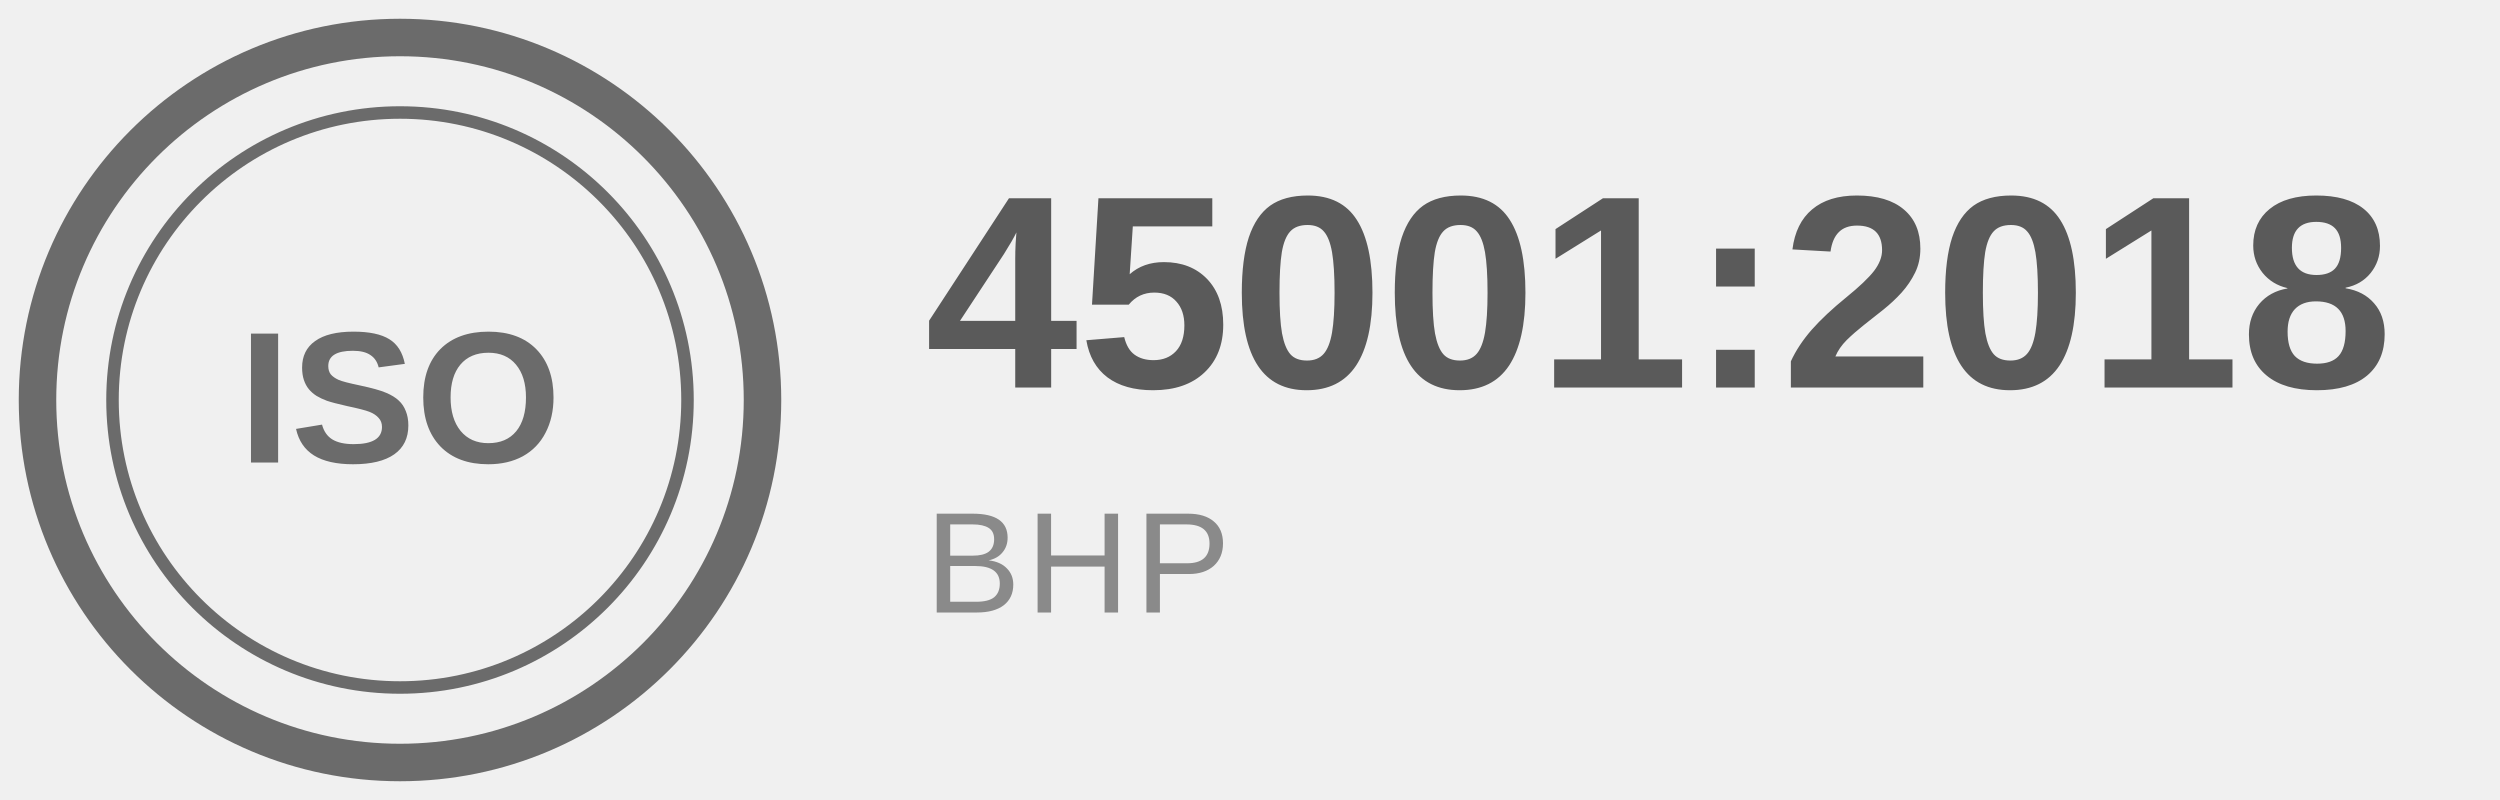
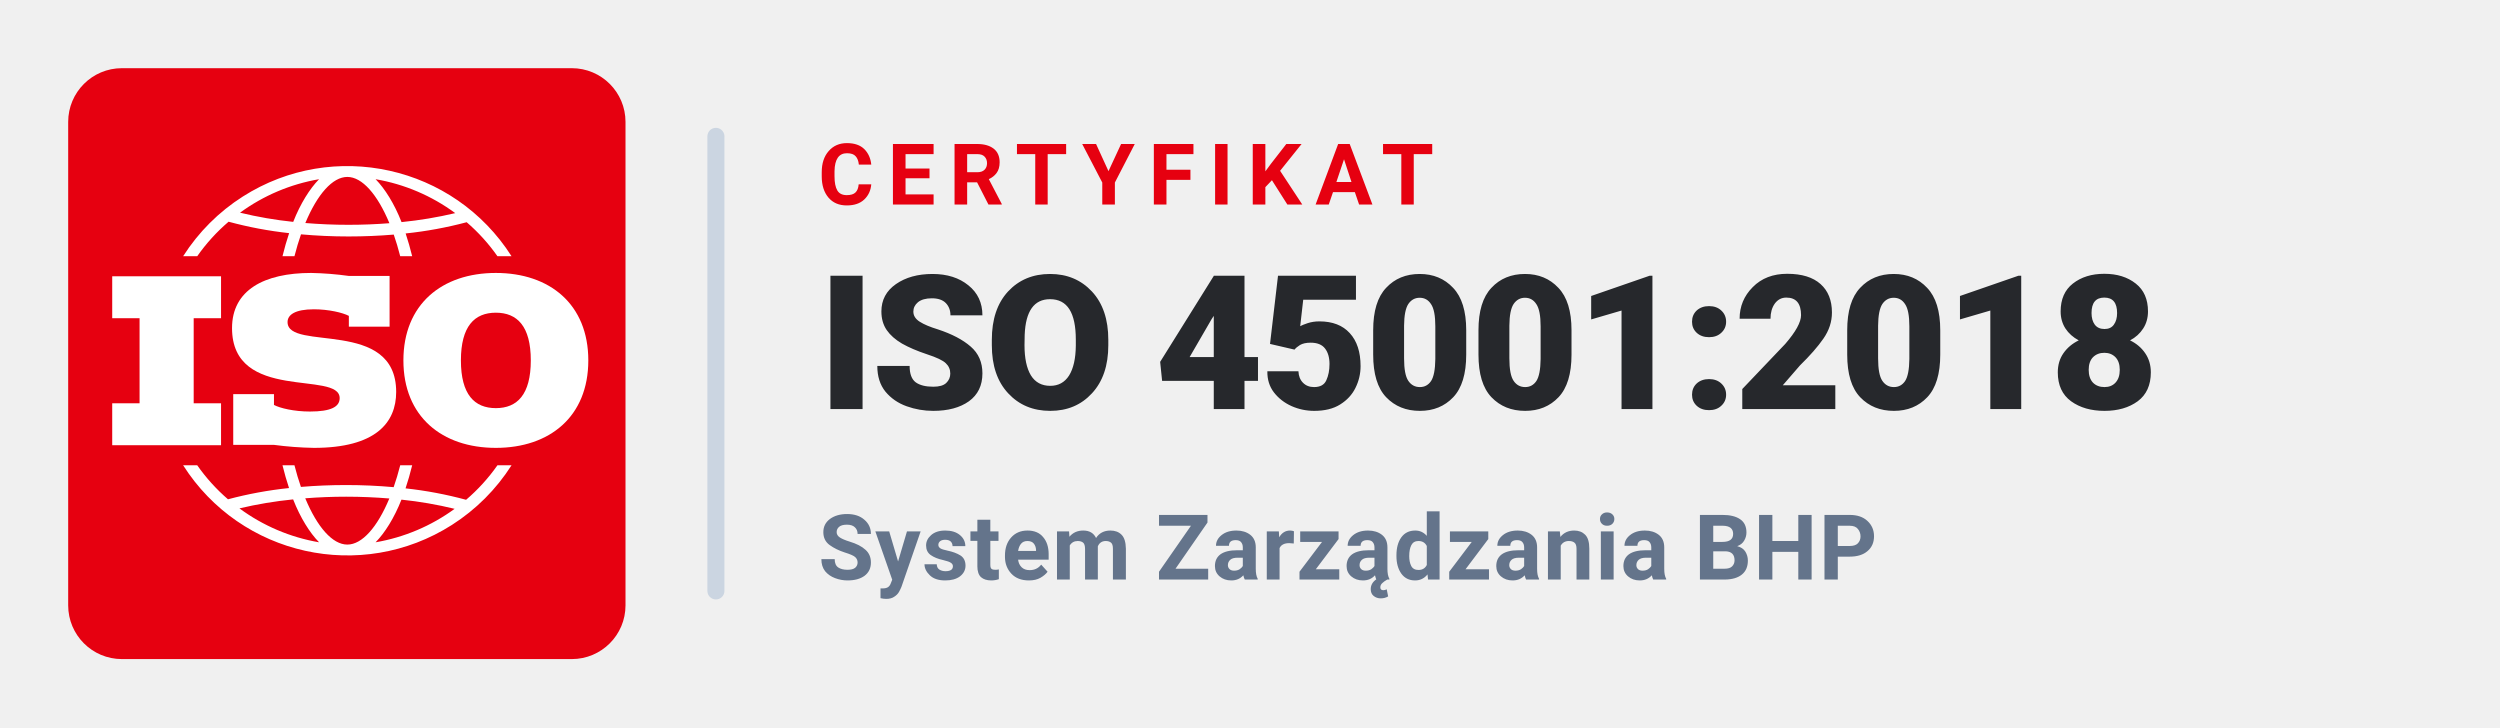
- <svg xmlns="http://www.w3.org/2000/svg" viewBox="0 0 200 64" width="200" height="64" role="img" aria-label="45001:2018 BHP">
-   <circle cx="32" cy="32" r="29" fill="none" stroke="#6b6b6b" stroke-width="3" />
-   <circle cx="32" cy="32" r="23" fill="none" stroke="#6b6b6b" stroke-width="1" />
-   <text x="32" y="37" text-anchor="middle" font-family="Arial, Helvetica, sans-serif" font-weight="700" font-size="15" fill="#6b6b6b">ISO</text>
-   <text x="74" y="31" font-family="Arial, Helvetica, sans-serif" font-weight="700" font-size="22" fill="#5a5a5a">45001:2018</text>
-   <text x="74" y="49" font-family="Arial, Helvetica, sans-serif" font-size="11.5" letter-spacing="0.4" fill="#8a8a8a">BHP</text>
+ <svg xmlns="http://www.w3.org/2000/svg" viewBox="0 0 220 64" width="220" height="64" role="img" aria-label="ISO 45001:2018 - System Zarządzania BHP">
+   <g id="iso-emblem" transform="translate(6, 6) scale(0.05909)">
+     <rect width="830" height="880" rx="80" fill="#E60010" />
+     <g id="ISOGlobe">
+       <path fill="#FFF" d="M494.485,591.381c-2.98,11.608-6.23,22.526-9.757,32.583c-23.02-2.066-46.787-3.16-70.797-3.16 c-23.008,0-45.543,0.961-67.324,2.797c-3.482-9.96-6.693-20.748-9.63-32.22h-17.812c2.902,11.826,6.145,23.189,9.73,33.912 c-30.692,3.188-61.086,8.785-90.901,16.736c-17.306-14.923-32.691-31.937-45.804-50.648H171.19 c85.96,135.054,265.128,174.854,400.183,88.896c35.776-22.772,66.121-53.117,88.893-88.896h-20.989 c-13.335,19.032-29.025,36.301-46.698,51.392c-29.564-8.013-59.711-13.699-90.162-17.012c3.646-10.863,6.939-22.378,9.888-34.382 L494.485,591.381z M255.043,655.562c26.327-6.227,53.039-10.692,79.958-13.375c10.707,27.304,24.759,49.768,38.66,63.888 C330.722,698.724,290.099,681.425,255.043,655.562z M415.735,709.478c-22.02,0-44.775-25.892-62.677-68.93 c19.896-1.555,40.312-2.382,60.875-2.382c21.809,0,43.391,0.924,64.354,2.665C460.408,683.691,437.705,709.478,415.735,709.478 L415.735,709.478z M575.527,656.221c-34.857,25.493-75.151,42.56-117.719,49.854c13.842-14.059,27.84-36.396,38.522-63.522 C523.008,645.322,549.467,649.89,575.527,656.221L575.527,656.221z" />
+       <path fill="#FFF" d="M639.271,280.039h20.994c-85.965-135.056-265.136-174.851-400.188-88.885 c-35.773,22.77-66.115,53.11-88.885,88.885h20.994c13.34-19.025,29.027-36.292,46.691-51.392 c29.565,8.018,59.713,13.705,90.167,17.016c-3.649,10.871-6.938,22.373-9.884,34.375h17.814c2.981-11.604,6.229-22.524,9.76-32.584 c23.019,2.071,46.791,3.162,70.797,3.162c23.012,0,45.536-0.961,67.326-2.792c3.475,9.956,6.688,20.752,9.619,32.216h17.82 c-2.908-11.827-6.152-23.188-9.729-33.909c30.687-3.191,61.074-8.788,90.888-16.732 C610.771,244.312,626.161,261.322,639.271,280.039z M335.134,228.88c-26.674-2.78-53.132-7.348-79.195-13.671 c34.853-25.501,75.147-42.568,117.712-49.861C359.813,179.402,345.806,201.753,335.134,228.88L335.134,228.88z M417.533,233.255 c-21.805,0-43.396-0.92-64.359-2.659c17.88-42.858,40.577-68.651,62.557-68.651c22.021,0,44.775,25.9,62.672,68.931 C458.513,232.434,438.093,233.25,417.533,233.255L417.533,233.255z M496.466,229.229c-10.714-27.304-24.762-49.769-38.665-63.883 c42.939,7.352,83.563,24.65,118.615,50.518C550.093,222.091,523.383,226.557,496.466,229.229L496.466,229.229z" />
+     </g>
+     <g id="Lettering">
+       <path fill="#FFF" d="M636.921,304.947c-80.302,0-137.694,46.683-137.694,130.253c0,83.568,57.395,130.252,137.694,130.252 c80.284,0,137.687-46.684,137.687-130.252C774.605,351.63,717.205,304.947,636.921,304.947z M636.921,506.272 c-31.828,0-52.048-20.217-52.048-71.072c0-50.846,20.219-71.063,52.048-71.063c31.813,0,52.036,20.215,52.036,71.063 C688.957,486.056,668.731,506.272,636.921,506.272L636.921,506.272z" />
+       <path fill="#FFF" d="M478.651,384.943v-75.541h-60.665c-18.628-2.605-37.396-4.095-56.201-4.456 c-69.891,0-117.772,25.581-117.772,82.084c0,111.225,160.296,62.735,160.296,104.369c0,12.797-12.796,19.935-44.313,19.935 c-23.792,0-44.605-5.063-53.523-9.813v-16.064h-60.671v75.534h60.671c19.724,2.625,39.577,4.114,59.471,4.461 c91.896,0,122.522-37.464,122.522-83.261c0-110.624-161.771-59.782-161.771-104.083c0-10.712,11.002-19.034,39.248-19.034 c22.013,0,43.121,5.064,52.045,9.811v16.061L478.651,384.943L478.651,384.943z" />
+       <polygon fill="#FFF" points="65.579,499.057 65.579,561.506 227.647,561.506 227.647,499.057 186.906,499.057 186.906,372.365 227.647,372.365 227.647,309.916 65.579,309.916 65.579,372.365 106.311,372.365 106.311,499.057 " />
+     </g>
+   </g>
+   <line x1="63" y1="12" x2="63" y2="52" stroke="#CBD5E1" stroke-width="1.5" stroke-linecap="round" />
+   <text x="72" y="18" font-family="Montserrat, system-ui, -apple-system, BlinkMacSystemFont, 'Segoe UI', Roboto, sans-serif" font-weight="700" font-size="7.5" letter-spacing="1.2" fill="#E60010">CERTYFIKAT</text>
+   <text x="72" y="36" font-family="Montserrat, system-ui, -apple-system, BlinkMacSystemFont, 'Segoe UI', Roboto, sans-serif" font-weight="800" font-size="16.5" letter-spacing="-0.3" fill="#26282C">ISO 45001:2018</text>
+   <text x="72" y="51" font-family="Montserrat, system-ui, -apple-system, BlinkMacSystemFont, 'Segoe UI', Roboto, sans-serif" font-weight="600" font-size="8" letter-spacing="0.1" fill="#64748B">System Zarządzania BHP</text>
</svg>
